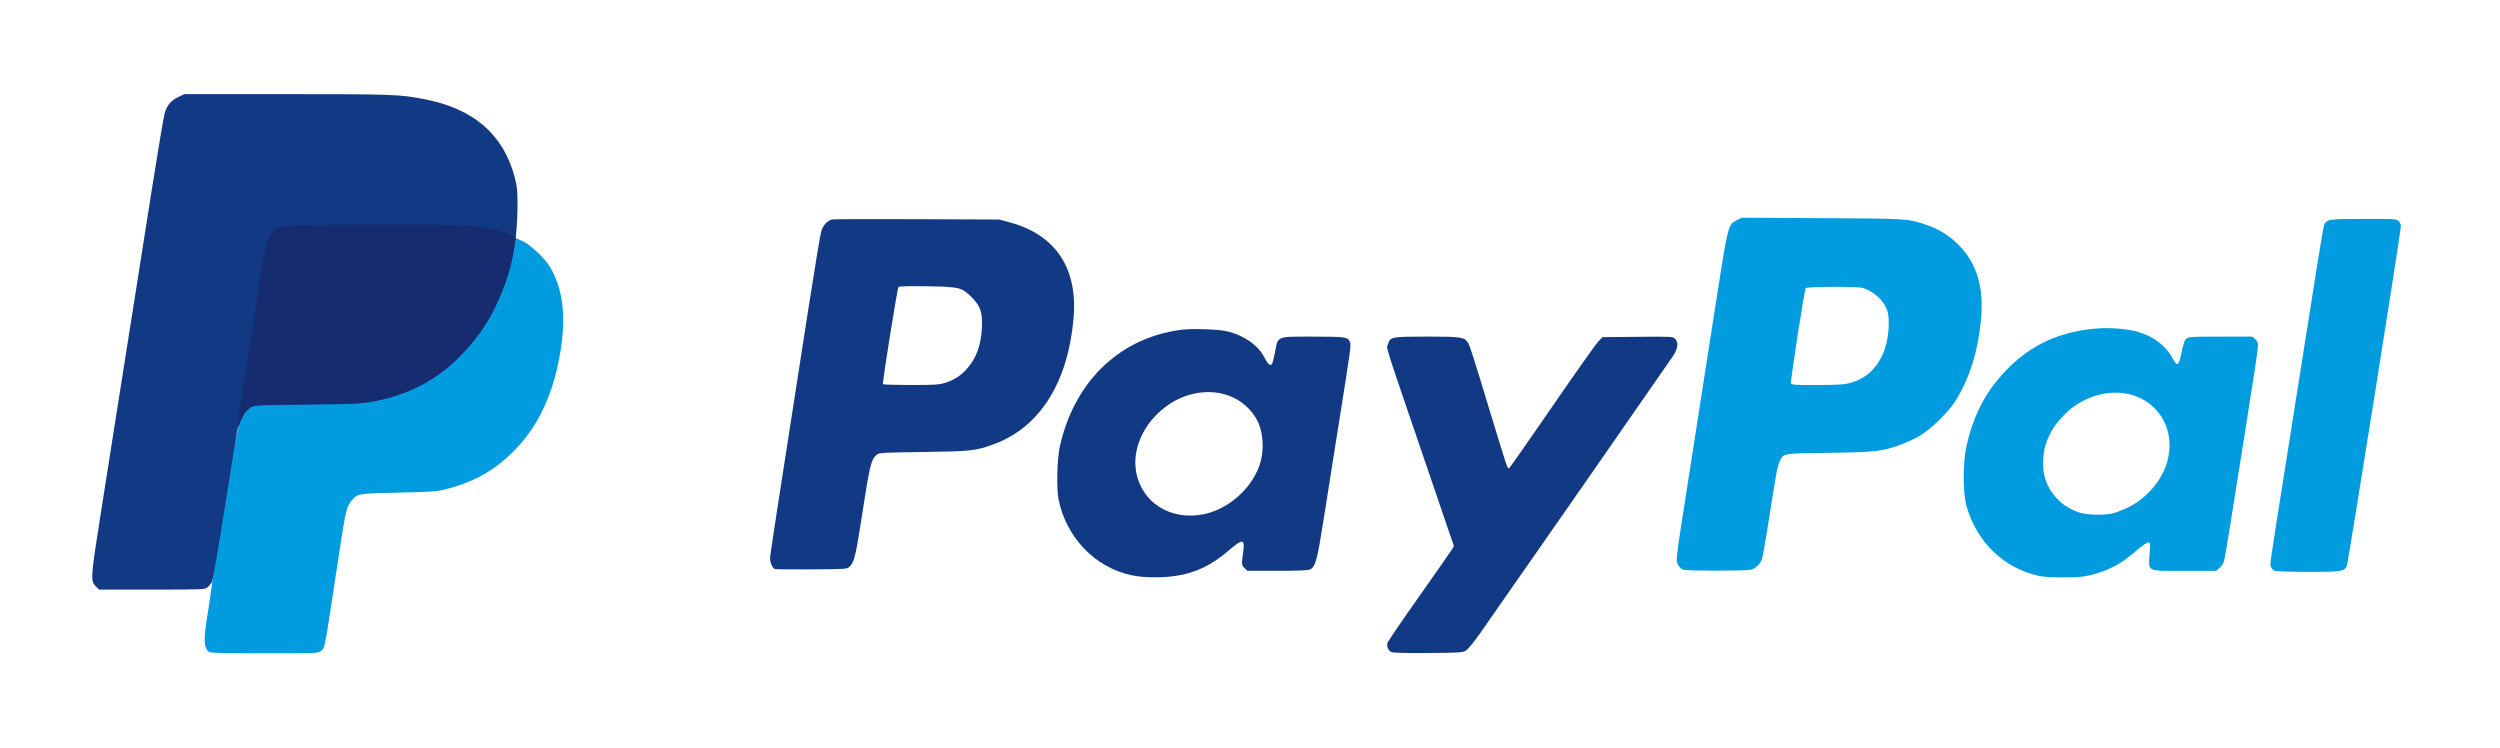
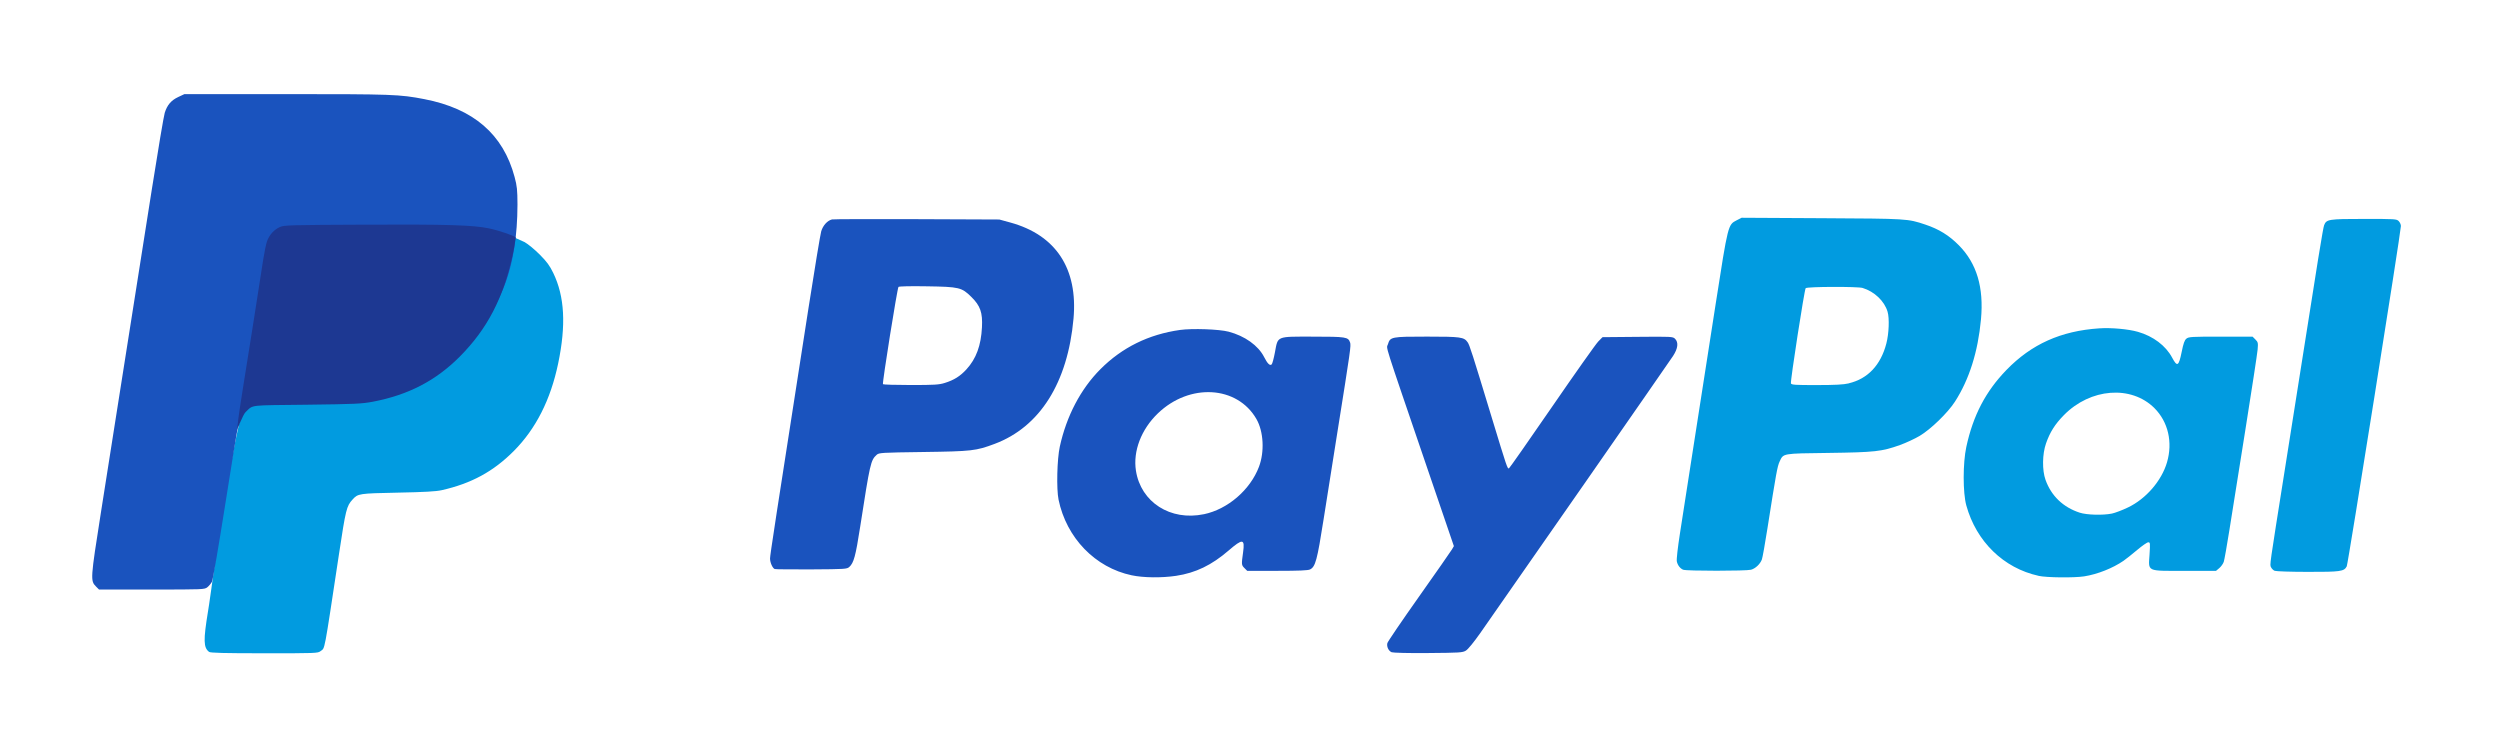
<svg xmlns="http://www.w3.org/2000/svg" width="107" height="32" viewBox="0 0 107 32" id="svg2" version="1.1">
  <defs id="defs4" />
  <g id="layer1" transform="translate(0,-1020.362)">
-     <g id="g4645" transform="matrix(1.049429,0,0,1.049429,-1.701386,-51.09349)">
-       <path style="fill:#019be0" d="m 10.149,1047.576 c -0.23,-0.176 -0.237,-0.47 -0.043,-1.654 0.075,-0.46 2.66e-4,0 0.137,-0.931 1.568,-11.663 3.607,-18.392 12.775,-14.128 0.14,0.078 0.419,0.309 0.62,0.512 0.287,0.29 0.405,0.45 0.549,0.748 0.464,0.958 0.526,2.123 0.199,3.693 -0.308,1.478 -0.91,2.664 -1.809,3.567 -0.832,0.836 -1.731,1.324 -2.938,1.597 -0.232,0.053 -0.698,0.079 -1.794,0.101 -1.589,0.032 -1.623,0.037 -1.845,0.281 -0.245,0.269 -0.275,0.392 -0.555,2.236 -0.625,4.127 -0.563,3.8 -0.749,3.946 -0.112,0.088 -0.176,0.09 -2.295,0.089 -1.643,0 -2.198,-0.015 -2.252,-0.056 z m 74.613,-3.103 c -1.428,-0.314 -2.54,-1.398 -2.946,-2.871 -0.143,-0.518 -0.143,-1.723 -2.2e-5,-2.385 0.277,-1.283 0.789,-2.265 1.637,-3.14 1.02,-1.052 2.218,-1.59 3.776,-1.696 0.496,-0.034 1.196,0.029 1.589,0.142 0.623,0.179 1.133,0.564 1.392,1.051 0.209,0.392 0.27,0.356 0.388,-0.225 0.073,-0.359 0.118,-0.486 0.196,-0.549 0.092,-0.075 0.21,-0.082 1.399,-0.082 l 1.298,0 0.116,0.116 c 0.109,0.108 0.115,0.136 0.09,0.415 -0.014,0.164 -0.24,1.641 -0.502,3.281 -0.262,1.64 -0.556,3.487 -0.653,4.104 -0.098,0.617 -0.199,1.186 -0.225,1.266 -0.026,0.079 -0.108,0.195 -0.182,0.258 l -0.135,0.114 -1.275,0 c -1.581,0 -1.481,0.047 -1.435,-0.679 0.029,-0.455 0.025,-0.487 -0.052,-0.487 -0.046,0 -0.25,0.141 -0.453,0.313 -0.204,0.172 -0.455,0.372 -0.559,0.443 -0.44,0.302 -1.062,0.547 -1.601,0.633 -0.405,0.064 -1.536,0.052 -1.861,-0.02 z m 2.992,-2.539 c 0.131,-0.027 0.428,-0.14 0.662,-0.252 0.731,-0.351 1.366,-1.085 1.586,-1.835 0.241,-0.82 0.049,-1.652 -0.511,-2.212 -0.946,-0.946 -2.614,-0.817 -3.696,0.286 -0.363,0.37 -0.565,0.69 -0.727,1.153 -0.152,0.433 -0.161,1.088 -0.02,1.484 0.233,0.655 0.72,1.121 1.397,1.34 0.287,0.093 0.945,0.111 1.31,0.036 z m 6.64,2.334 c -0.056,-0.022 -0.123,-0.088 -0.15,-0.147 -0.053,-0.117 -0.08,0.074 0.566,-4 0.211,-1.332 0.473,-2.987 0.581,-3.678 0.754,-4.807 0.974,-6.16 1.017,-6.27 0.096,-0.243 0.178,-0.256 1.627,-0.256 1.266,0 1.329,0 1.415,0.09 0.049,0.049 0.09,0.139 0.09,0.2 0,0.231 -2.156,13.776 -2.209,13.879 -0.108,0.209 -0.248,0.229 -1.591,0.226 -0.685,0 -1.292,-0.021 -1.347,-0.043 z m -24.118,-0.041 c -0.13,-0.053 -0.233,-0.185 -0.266,-0.342 -0.017,-0.081 0.036,-0.554 0.128,-1.144 0.086,-0.553 0.25,-1.602 0.362,-2.329 0.113,-0.728 0.304,-1.959 0.426,-2.736 0.121,-0.777 0.423,-2.715 0.671,-4.306 0.504,-3.233 0.5,-3.217 0.855,-3.399 l 0.201,-0.103 3.274,0.018 c 3.5,0.019 3.496,0.019 4.216,0.259 0.555,0.185 0.971,0.441 1.368,0.843 0.732,0.74 1.025,1.719 0.904,3.021 -0.123,1.326 -0.479,2.452 -1.062,3.359 -0.291,0.453 -0.987,1.128 -1.438,1.395 -0.199,0.118 -0.558,0.284 -0.798,0.37 -0.751,0.269 -1.024,0.299 -2.92,0.324 -1.904,0.025 -1.835,0.013 -1.994,0.351 -0.093,0.197 -0.139,0.449 -0.495,2.719 -0.1,0.634 -0.202,1.209 -0.229,1.278 -0.071,0.187 -0.262,0.367 -0.443,0.418 -0.191,0.053 -2.632,0.055 -2.761,0 z m 6.746,-7.606 c 0.774,-0.182 1.304,-0.742 1.533,-1.621 0.106,-0.408 0.13,-1.029 0.05,-1.3 -0.129,-0.434 -0.536,-0.822 -1.018,-0.97 -0.198,-0.061 -2.26,-0.055 -2.321,0.01 -0.051,0.051 -0.632,3.803 -0.601,3.883 0.023,0.06 0.164,0.07 1.049,0.069 0.753,-5e-4 1.097,-0.018 1.309,-0.069 z" id="path4637" />
-       <path style="fill:#123983" d="m 58.378,1047.589 c -0.128,-0.053 -0.21,-0.229 -0.174,-0.372 0.015,-0.06 0.596,-0.914 1.292,-1.898 0.695,-0.984 1.3,-1.849 1.343,-1.923 l 0.078,-0.135 -1.117,-3.274 c -1.795,-5.258 -1.634,-4.75 -1.572,-4.957 0.091,-0.305 0.135,-0.313 1.597,-0.313 1.375,0 1.506,0.018 1.655,0.23 0.082,0.117 0.179,0.42 0.99,3.089 0.614,2.019 0.633,2.077 0.695,2.055 0.023,-0.01 0.812,-1.135 1.753,-2.504 0.941,-1.369 1.79,-2.57 1.887,-2.669 l 0.175,-0.179 1.433,-0.013 c 1.391,-0.013 1.435,-0.01 1.524,0.078 0.149,0.149 0.121,0.391 -0.08,0.701 -0.149,0.229 -6.638,9.556 -7.862,11.299 -0.264,0.376 -0.501,0.665 -0.588,0.718 -0.137,0.082 -0.241,0.089 -1.537,0.099 -0.792,0.01 -1.434,-0.01 -1.492,-0.032 z m -52.844,-2.684 c -0.229,-0.229 -0.224,-0.303 0.2,-2.994 0.214,-1.354 0.477,-3.027 0.585,-3.718 0.108,-0.691 0.389,-2.467 0.623,-3.947 0.234,-1.48 0.629,-3.983 0.877,-5.561 0.248,-1.579 0.483,-2.971 0.522,-3.095 0.101,-0.321 0.262,-0.509 0.551,-0.644 l 0.251,-0.118 4.149,10e-5 c 4.344,10e-5 4.627,0.01 5.636,0.205 2.006,0.387 3.217,1.431 3.682,3.176 0.099,0.372 0.115,0.527 0.118,1.127 -0.027,10.197 -10.775,4.906 -11.405,9.092 -0.028,0.103 -0.261,1.531 -0.52,3.173 -0.258,1.645 -0.499,3.045 -0.536,3.116 -0.037,0.071 -0.121,0.172 -0.186,0.224 -0.117,0.092 -0.157,0.094 -2.269,0.094 l -2.15,0 -0.127,-0.127 z m 42.244,-0.454 c -1.491,-0.314 -2.661,-1.525 -2.984,-3.085 -0.09,-0.435 -0.061,-1.653 0.051,-2.164 0.274,-1.248 0.853,-2.352 1.655,-3.156 0.884,-0.886 1.966,-1.42 3.248,-1.601 0.495,-0.07 1.598,-0.031 1.982,0.071 0.664,0.175 1.21,0.566 1.449,1.036 0.137,0.271 0.238,0.367 0.309,0.296 0.027,-0.027 0.086,-0.247 0.132,-0.489 0.127,-0.678 0.04,-0.642 1.556,-0.641 1.343,7e-4 1.43,0.014 1.507,0.234 0.045,0.129 0.027,0.262 -0.534,3.779 -0.161,1.011 -0.406,2.555 -0.543,3.431 -0.264,1.682 -0.334,1.942 -0.556,2.051 -0.081,0.04 -0.456,0.056 -1.336,0.056 l -1.224,6e-4 -0.11,-0.11 c -0.127,-0.127 -0.128,-0.143 -0.058,-0.645 0.078,-0.559 -0.015,-0.57 -0.59,-0.073 -0.693,0.598 -1.343,0.911 -2.143,1.032 -0.587,0.088 -1.33,0.08 -1.809,-0.022 z m 2.943,-2.491 c 0.974,-0.203 1.891,-0.993 2.247,-1.935 0.232,-0.613 0.189,-1.436 -0.102,-1.944 -0.782,-1.366 -2.729,-1.479 -4.023,-0.232 -0.678,0.652 -1.017,1.538 -0.893,2.335 0.199,1.286 1.407,2.06 2.771,1.776 z m -17.504,2.236 c -0.089,-0.037 -0.19,-0.265 -0.19,-0.428 9e-5,-0.135 0.204,-1.465 1.568,-10.217 0.248,-1.591 0.481,-2.997 0.518,-3.124 0.069,-0.24 0.251,-0.441 0.44,-0.488 0.054,-0.013 1.611,-0.018 3.461,-0.011 l 3.364,0.014 0.446,0.122 c 1.863,0.511 2.765,1.883 2.58,3.925 -0.237,2.611 -1.372,4.412 -3.217,5.103 -0.76,0.285 -0.927,0.304 -2.91,0.331 -1.719,0.024 -1.805,0.029 -1.9,0.115 -0.244,0.221 -0.269,0.329 -0.674,2.938 -0.186,1.198 -0.261,1.473 -0.445,1.637 -0.096,0.085 -0.171,0.09 -1.543,0.098 -0.793,0 -1.467,0 -1.499,-0.015 z m 6.936,-7.59 c 0.378,-0.117 0.63,-0.276 0.885,-0.556 0.397,-0.435 0.594,-0.969 0.631,-1.714 0.03,-0.6 -0.067,-0.878 -0.431,-1.237 -0.397,-0.391 -0.491,-0.413 -1.814,-0.434 -0.676,-0.011 -1.132,-6e-4 -1.158,0.025 -0.048,0.048 -0.666,3.914 -0.634,3.967 0.011,0.018 0.522,0.034 1.135,0.034 0.966,0 1.151,-0.011 1.386,-0.085 z" id="path4635" />
-       <path style="fill:#162b70" d="m 11.517,1036.896 c 0.304,-1.898 0.555,-3.465 0.838,-5.318 0.047,-0.308 0.119,-0.649 0.159,-0.756 0.096,-0.26 0.289,-0.472 0.522,-0.574 0.178,-0.078 0.393,-0.084 3.487,-0.097 3.351,-0.014 4.391,0.017 5.038,0.151 0.418,0.087 1.091,0.321 1.091,0.372 0,0.022 -0.044,0.347 -0.107,0.644 -0.389,1.844 -1.068,3.101 -2.166,4.207 -0.983,0.991 -2.11,1.569 -3.54,1.843 -0.461,0.088 -0.723,0.1 -2.701,0.124 -2.396,0.03 -2.17,-0.015 -2.504,0.306 -0.105,0.101 -0.345,0.736 -0.343,0.715 0.054,-0.564 0.156,-1.164 0.227,-1.619 z" id="path4633" />
-     </g>
+     <path id="path4637" d="m 8.949,1048.263 c -0.241,-0.185 -0.249,-0.493 -0.046,-1.736 0.079,-0.483 2.792e-4,0 0.144,-0.977 1.645,-12.239 3.785,-19.302 13.406,-14.826 0.147,0.082 0.439,0.324 0.651,0.537 0.302,0.304 0.425,0.472 0.576,0.785 0.487,1.006 0.553,2.228 0.209,3.875 -0.324,1.551 -0.955,2.796 -1.898,3.744 -0.873,0.877 -1.816,1.39 -3.083,1.676 -0.244,0.056 -0.733,0.083 -1.883,0.106 -1.668,0.034 -1.704,0.039 -1.936,0.295 -0.257,0.282 -0.289,0.411 -0.582,2.346 -0.656,4.331 -0.591,3.987 -0.786,4.141 -0.117,0.092 -0.185,0.094 -2.409,0.093 -1.724,0 -2.307,-0.016 -2.363,-0.059 z m 78.301,-3.256 c -1.498,-0.33 -2.665,-1.467 -3.092,-3.013 -0.15,-0.544 -0.15,-1.808 -2.3e-5,-2.503 0.29,-1.346 0.828,-2.377 1.718,-3.295 1.071,-1.104 2.328,-1.669 3.962,-1.78 0.52,-0.036 1.255,0.03 1.668,0.149 0.653,0.188 1.189,0.592 1.461,1.103 0.219,0.411 0.283,0.373 0.407,-0.236 0.076,-0.377 0.124,-0.51 0.205,-0.576 0.097,-0.079 0.22,-0.086 1.468,-0.086 l 1.362,0 0.122,0.122 c 0.114,0.114 0.12,0.143 0.095,0.435 -0.015,0.172 -0.252,1.722 -0.526,3.443 -0.274,1.722 -0.583,3.659 -0.686,4.307 -0.103,0.647 -0.209,1.245 -0.236,1.328 -0.027,0.083 -0.113,0.205 -0.191,0.271 l -0.142,0.119 -1.338,0 c -1.66,0 -1.555,0.049 -1.506,-0.712 0.03,-0.478 0.027,-0.511 -0.055,-0.511 -0.048,0 -0.262,0.148 -0.476,0.329 -0.214,0.181 -0.478,0.39 -0.586,0.465 -0.462,0.317 -1.115,0.575 -1.68,0.664 -0.425,0.067 -1.612,0.055 -1.953,-0.021 z m 3.139,-2.664 c 0.137,-0.028 0.45,-0.147 0.694,-0.265 0.767,-0.368 1.433,-1.139 1.664,-1.926 0.253,-0.861 0.051,-1.733 -0.536,-2.321 -0.993,-0.993 -2.744,-0.857 -3.879,0.301 -0.381,0.389 -0.593,0.724 -0.763,1.21 -0.159,0.454 -0.169,1.142 -0.021,1.557 0.245,0.687 0.755,1.176 1.466,1.406 0.301,0.098 0.991,0.116 1.374,0.038 z m 6.968,2.45 c -0.058,-0.023 -0.129,-0.092 -0.157,-0.154 -0.056,-0.123 -0.084,0.078 0.594,-4.198 0.222,-1.398 0.496,-3.135 0.61,-3.86 0.791,-5.045 1.022,-6.464 1.068,-6.58 0.101,-0.255 0.187,-0.269 1.708,-0.269 1.328,0 1.395,0 1.485,0.094 0.052,0.051 0.094,0.146 0.094,0.21 0,0.243 -2.262,14.457 -2.318,14.565 -0.114,0.219 -0.261,0.24 -1.669,0.237 -0.719,0 -1.355,-0.022 -1.414,-0.045 z m -25.31,-0.043 c -0.137,-0.056 -0.244,-0.194 -0.279,-0.358 -0.018,-0.085 0.038,-0.581 0.134,-1.2 0.091,-0.581 0.262,-1.681 0.38,-2.445 0.118,-0.764 0.319,-2.056 0.447,-2.871 0.127,-0.815 0.444,-2.849 0.704,-4.519 0.529,-3.392 0.524,-3.376 0.897,-3.567 l 0.211,-0.108 3.436,0.019 c 3.673,0.02 3.669,0.02 4.424,0.272 0.582,0.194 1.019,0.463 1.436,0.885 0.768,0.776 1.075,1.804 0.949,3.171 -0.129,1.391 -0.502,2.573 -1.115,3.525 -0.306,0.475 -1.036,1.184 -1.509,1.464 -0.208,0.123 -0.585,0.298 -0.837,0.389 -0.788,0.282 -1.075,0.313 -3.065,0.34 -1.998,0.026 -1.926,0.014 -2.092,0.368 -0.097,0.207 -0.145,0.471 -0.52,2.853 -0.104,0.665 -0.212,1.269 -0.24,1.341 -0.074,0.196 -0.275,0.386 -0.465,0.438 -0.2,0.056 -2.762,0.058 -2.897,0 z m 7.08,-7.982 c 0.813,-0.192 1.368,-0.779 1.608,-1.701 0.112,-0.428 0.137,-1.08 0.053,-1.364 -0.135,-0.456 -0.563,-0.863 -1.069,-1.017 -0.208,-0.064 -2.372,-0.058 -2.436,0.01 -0.054,0.053 -0.663,3.99 -0.631,4.075 0.024,0.063 0.173,0.073 1.1,0.072 0.79,-5e-4 1.152,-0.019 1.374,-0.072 z" style="fill:#019be0" />
+     <path id="path4635" d="m 59.562,1048.277 c -0.134,-0.056 -0.22,-0.24 -0.183,-0.39 0.016,-0.063 0.626,-0.96 1.356,-1.992 0.73,-1.032 1.364,-1.941 1.409,-2.018 l 0.082,-0.141 -1.173,-3.436 c -1.883,-5.518 -1.714,-4.985 -1.65,-5.202 0.096,-0.32 0.141,-0.329 1.675,-0.329 1.443,0 1.581,0.019 1.736,0.241 0.086,0.123 0.188,0.44 1.039,3.242 0.644,2.119 0.665,2.18 0.73,2.157 0.024,-0.011 0.852,-1.191 1.84,-2.628 0.988,-1.437 1.879,-2.697 1.98,-2.8 l 0.184,-0.188 1.504,-0.014 c 1.46,-0.014 1.506,-0.01 1.6,0.082 0.156,0.156 0.127,0.41 -0.084,0.736 -0.156,0.241 -6.966,10.029 -8.25,11.858 -0.277,0.394 -0.525,0.698 -0.617,0.753 -0.143,0.086 -0.253,0.093 -1.613,0.104 -0.831,0.01 -1.505,-0.011 -1.565,-0.034 z m -55.456,-2.816 c -0.24,-0.24 -0.235,-0.318 0.21,-3.143 0.224,-1.421 0.501,-3.177 0.614,-3.902 0.114,-0.725 0.408,-2.589 0.653,-4.142 0.246,-1.553 0.66,-4.18 0.92,-5.836 0.26,-1.657 0.507,-3.118 0.548,-3.248 0.106,-0.337 0.275,-0.534 0.578,-0.676 l 0.264,-0.124 4.354,10e-5 c 4.559,10e-5 4.856,0.01 5.914,0.215 2.105,0.406 3.376,1.502 3.864,3.333 0.104,0.39 0.121,0.553 0.123,1.182 -0.028,10.701 -11.308,5.149 -11.969,9.541 -0.029,0.108 -0.274,1.606 -0.545,3.33 -0.271,1.726 -0.524,3.195 -0.563,3.27 -0.039,0.074 -0.127,0.18 -0.195,0.234 -0.123,0.097 -0.164,0.099 -2.381,0.099 l -2.257,0 -0.134,-0.134 z m 44.332,-0.476 c -1.564,-0.33 -2.793,-1.6 -3.132,-3.238 -0.094,-0.456 -0.064,-1.735 0.054,-2.271 0.287,-1.309 0.895,-2.468 1.737,-3.312 0.927,-0.93 2.063,-1.49 3.408,-1.68 0.519,-0.073 1.677,-0.033 2.08,0.074 0.697,0.184 1.27,0.594 1.52,1.087 0.144,0.284 0.249,0.386 0.324,0.311 0.028,-0.028 0.091,-0.26 0.138,-0.513 0.133,-0.711 0.042,-0.674 1.633,-0.673 1.409,7e-4 1.501,0.015 1.582,0.246 0.048,0.136 0.028,0.275 -0.561,3.966 -0.169,1.061 -0.426,2.682 -0.57,3.601 -0.277,1.765 -0.351,2.038 -0.583,2.152 -0.085,0.042 -0.479,0.059 -1.402,0.059 l -1.285,6e-4 -0.116,-0.116 c -0.133,-0.133 -0.134,-0.15 -0.061,-0.677 0.082,-0.587 -0.015,-0.599 -0.62,-0.077 -0.727,0.627 -1.409,0.956 -2.248,1.083 -0.616,0.092 -1.395,0.084 -1.899,-0.023 z m 3.088,-2.614 c 1.022,-0.213 1.984,-1.042 2.358,-2.031 0.243,-0.643 0.198,-1.507 -0.107,-2.04 -0.821,-1.434 -2.864,-1.552 -4.222,-0.244 -0.711,0.685 -1.067,1.615 -0.937,2.451 0.209,1.35 1.477,2.162 2.908,1.863 z m -18.369,2.346 c -0.093,-0.039 -0.199,-0.278 -0.199,-0.45 9.4e-5,-0.142 0.214,-1.538 1.646,-10.722 0.26,-1.67 0.505,-3.145 0.543,-3.279 0.073,-0.252 0.263,-0.463 0.462,-0.512 0.056,-0.014 1.691,-0.019 3.632,-0.012 l 3.53,0.015 0.468,0.128 c 1.955,0.536 2.901,1.976 2.707,4.119 -0.248,2.741 -1.439,4.63 -3.376,5.356 -0.797,0.299 -0.973,0.319 -3.054,0.348 -1.804,0.025 -1.894,0.03 -1.994,0.12 -0.256,0.232 -0.282,0.345 -0.707,3.083 -0.195,1.257 -0.274,1.546 -0.467,1.718 -0.101,0.089 -0.179,0.094 -1.619,0.103 -0.832,0 -1.54,0 -1.573,-0.016 z m 7.279,-7.965 c 0.396,-0.123 0.661,-0.289 0.929,-0.583 0.417,-0.456 0.623,-1.017 0.663,-1.799 0.032,-0.63 -0.07,-0.921 -0.453,-1.298 -0.416,-0.41 -0.515,-0.434 -1.904,-0.456 -0.71,-0.012 -1.188,-7e-4 -1.216,0.026 -0.051,0.05 -0.699,4.108 -0.665,4.163 0.012,0.019 0.548,0.036 1.191,0.036 1.014,0 1.208,-0.012 1.455,-0.089 z" style="fill:#1a53be;fill-opacity:1" />
+     <path id="path4633" d="m 10.385,1037.055 c 0.319,-1.992 0.582,-3.637 0.88,-5.581 0.05,-0.324 0.125,-0.681 0.166,-0.793 0.101,-0.273 0.304,-0.495 0.548,-0.602 0.187,-0.082 0.413,-0.088 3.659,-0.102 3.516,-0.015 4.609,0.018 5.287,0.159 0.439,0.091 1.145,0.336 1.145,0.391 0,0.023 -0.046,0.364 -0.112,0.676 -0.409,1.935 -1.121,3.254 -2.273,4.415 -1.032,1.04 -2.214,1.647 -3.715,1.935 -0.484,0.092 -0.759,0.105 -2.835,0.131 -2.514,0.032 -2.278,-0.016 -2.628,0.321 -0.11,0.106 -0.362,0.772 -0.36,0.75 0.057,-0.591 0.164,-1.222 0.238,-1.698 z" style="fill:#1d3892;fill-opacity:1" />
  </g>
</svg>
